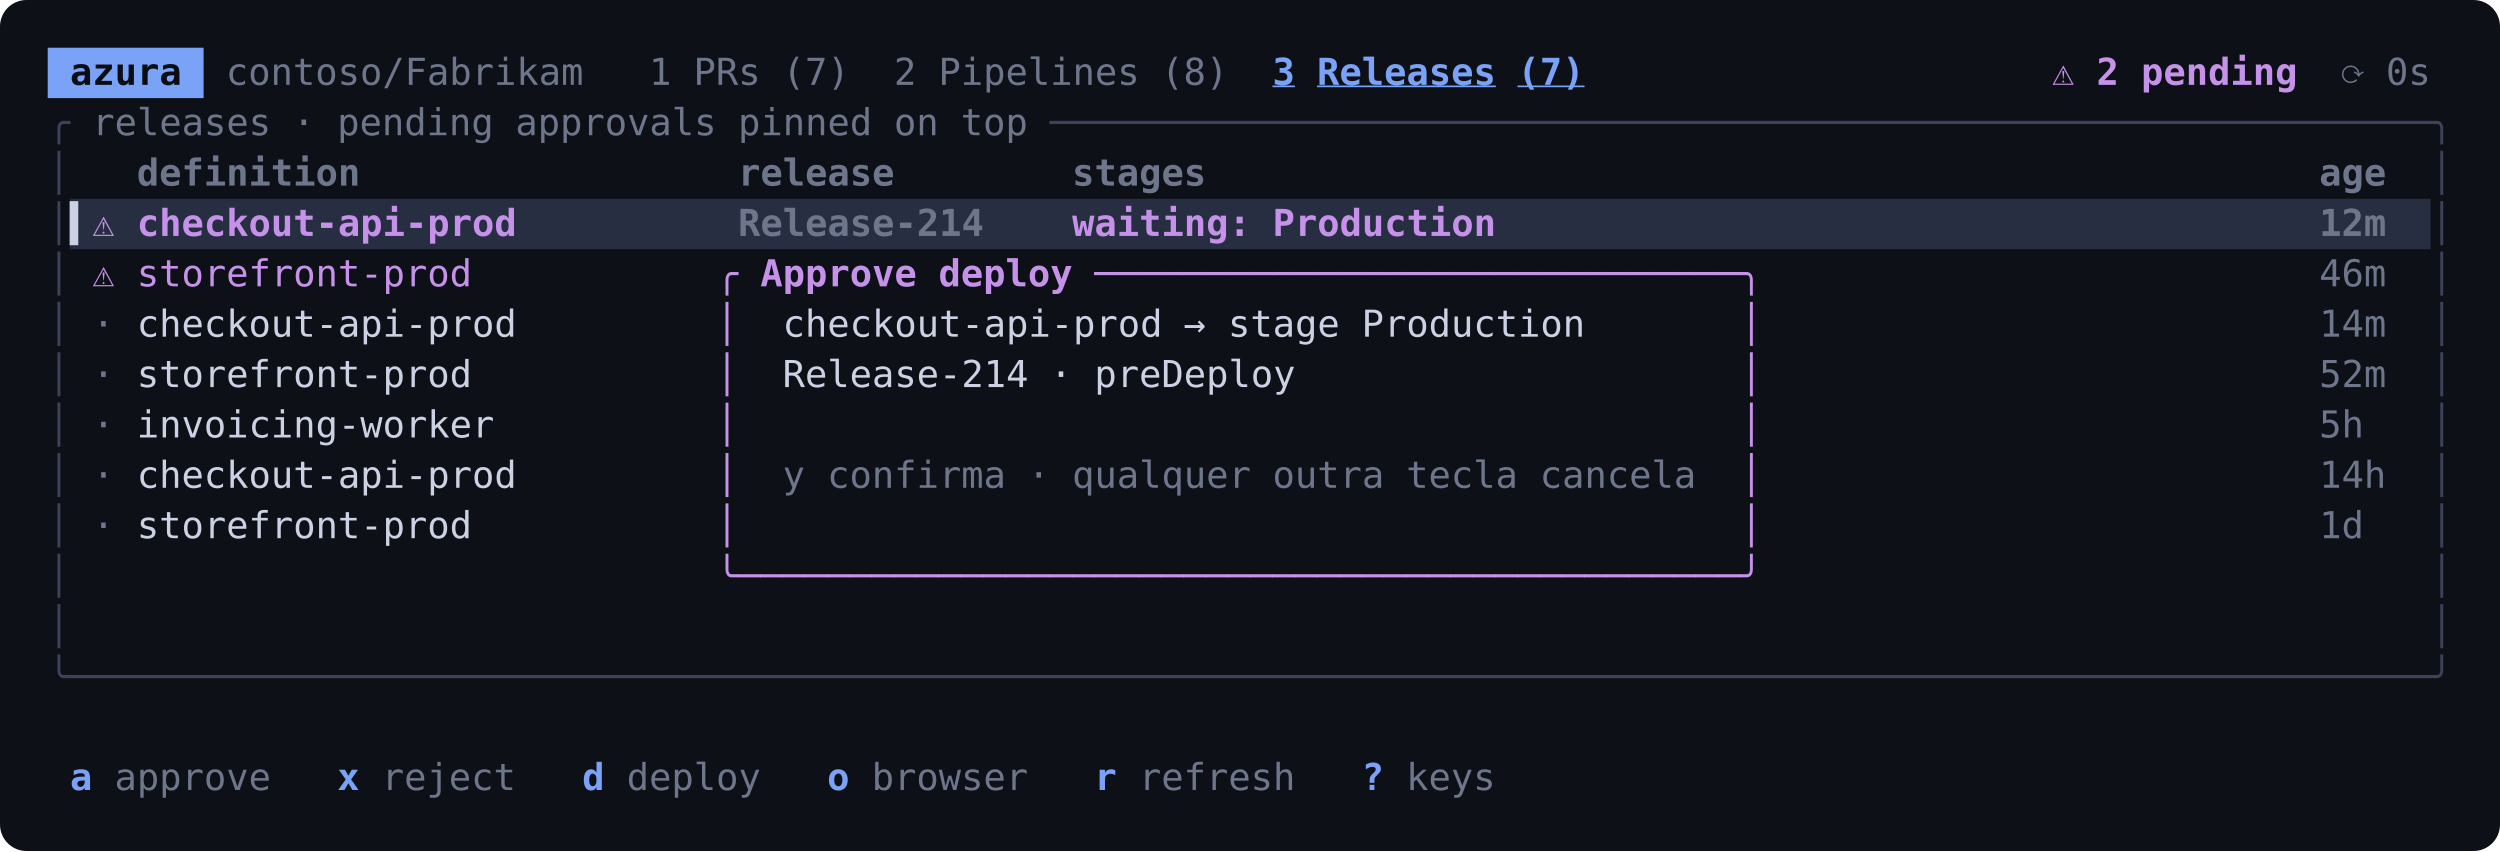
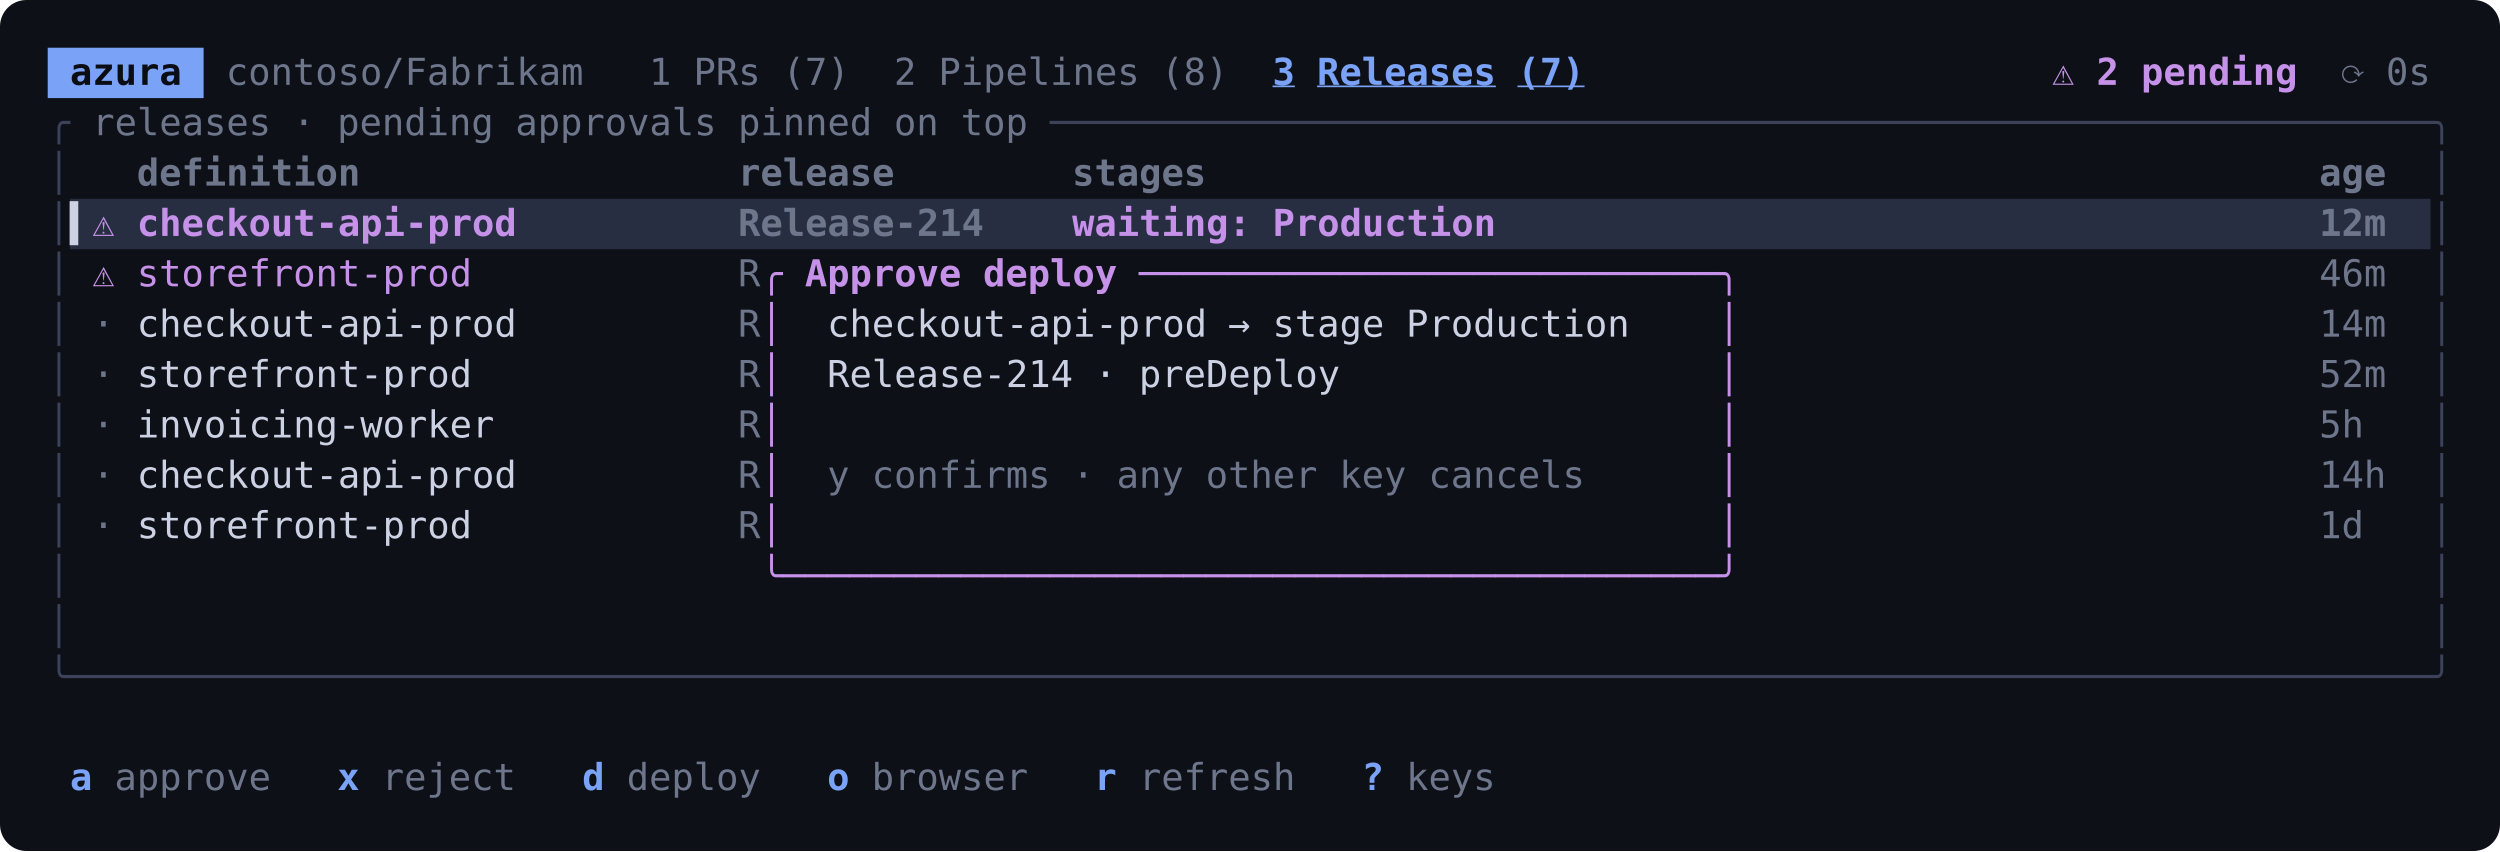
<svg xmlns="http://www.w3.org/2000/svg" width="943" height="321" viewBox="0 0 943 321">
  <rect width="943" height="321" rx="10" fill="#0e1018" />
  <g font-family="SFMono-Regular,Menlo,Consolas,'DejaVu Sans Mono',monospace" font-size="14" xml:space="preserve">
    <rect x="18.0" y="18.0" width="58.8" height="19" fill="#7aa2f7" />
    <text x="26.4" y="32.0" textLength="42.0" lengthAdjust="spacingAndGlyphs" fill="#0b0d14" font-weight="600">azura</text>
    <text x="85.2" y="32.0" textLength="134.4" lengthAdjust="spacingAndGlyphs" fill="#6e768c">contoso/Fabrikam</text>
    <text x="244.8" y="32.0" textLength="8.4" lengthAdjust="spacingAndGlyphs" fill="#6e768c">1</text>
    <text x="261.6" y="32.0" textLength="25.2" lengthAdjust="spacingAndGlyphs" fill="#6e768c">PRs</text>
    <text x="295.2" y="32.0" textLength="25.2" lengthAdjust="spacingAndGlyphs" fill="#6e768c">(7)</text>
    <text x="337.2" y="32.0" textLength="8.4" lengthAdjust="spacingAndGlyphs" fill="#6e768c">2</text>
    <text x="354.0" y="32.0" textLength="75.6" lengthAdjust="spacingAndGlyphs" fill="#6e768c">Pipelines</text>
    <text x="438.0" y="32.0" textLength="25.2" lengthAdjust="spacingAndGlyphs" fill="#6e768c">(8)</text>
    <text x="480.0" y="32.0" textLength="8.4" lengthAdjust="spacingAndGlyphs" fill="#7aa2f7" font-weight="600" text-decoration="underline">3</text>
    <text x="496.8" y="32.0" textLength="67.2" lengthAdjust="spacingAndGlyphs" fill="#7aa2f7" font-weight="600" text-decoration="underline">Releases</text>
    <text x="572.4" y="32.0" textLength="25.2" lengthAdjust="spacingAndGlyphs" fill="#7aa2f7" font-weight="600" text-decoration="underline">(7)</text>
    <text x="774.0" y="32.0" textLength="8.4" lengthAdjust="spacingAndGlyphs" fill="#c692e9" font-weight="600">⚠</text>
    <text x="790.8" y="32.0" textLength="8.4" lengthAdjust="spacingAndGlyphs" fill="#c692e9" font-weight="600">2</text>
    <text x="807.6" y="32.0" textLength="58.8" lengthAdjust="spacingAndGlyphs" fill="#c692e9" font-weight="600">pending</text>
    <text x="883.2" y="32.0" textLength="8.4" lengthAdjust="spacingAndGlyphs" fill="#6e768c">⟳</text>
    <text x="900.0" y="32.0" textLength="16.8" lengthAdjust="spacingAndGlyphs" fill="#6e768c">0s</text>
    <text x="18.0" y="51.0" textLength="8.4" lengthAdjust="spacingAndGlyphs" fill="#3c425a">╭</text>
    <text x="34.8" y="51.0" textLength="67.2" lengthAdjust="spacingAndGlyphs" fill="#6e768c">releases</text>
    <text x="110.4" y="51.0" textLength="8.4" lengthAdjust="spacingAndGlyphs" fill="#6e768c">·</text>
    <text x="127.2" y="51.0" textLength="58.8" lengthAdjust="spacingAndGlyphs" fill="#6e768c">pending</text>
    <text x="194.4" y="51.0" textLength="75.6" lengthAdjust="spacingAndGlyphs" fill="#6e768c">approvals</text>
    <text x="278.4" y="51.0" textLength="50.4" lengthAdjust="spacingAndGlyphs" fill="#6e768c">pinned</text>
    <text x="337.2" y="51.0" textLength="16.8" lengthAdjust="spacingAndGlyphs" fill="#6e768c">on</text>
    <text x="362.4" y="51.0" textLength="25.2" lengthAdjust="spacingAndGlyphs" fill="#6e768c">top</text>
    <text x="396.0" y="51.0" textLength="8.4" lengthAdjust="spacingAndGlyphs" fill="#3c425a">─</text>
    <text x="404.4" y="51.0" textLength="8.4" lengthAdjust="spacingAndGlyphs" fill="#3c425a">─</text>
    <text x="412.8" y="51.0" textLength="8.4" lengthAdjust="spacingAndGlyphs" fill="#3c425a">─</text>
    <text x="421.2" y="51.0" textLength="8.4" lengthAdjust="spacingAndGlyphs" fill="#3c425a">─</text>
    <text x="429.6" y="51.0" textLength="8.4" lengthAdjust="spacingAndGlyphs" fill="#3c425a">─</text>
    <text x="438.0" y="51.0" textLength="8.4" lengthAdjust="spacingAndGlyphs" fill="#3c425a">─</text>
    <text x="446.4" y="51.0" textLength="8.4" lengthAdjust="spacingAndGlyphs" fill="#3c425a">─</text>
    <text x="454.8" y="51.0" textLength="8.4" lengthAdjust="spacingAndGlyphs" fill="#3c425a">─</text>
    <text x="463.2" y="51.0" textLength="8.4" lengthAdjust="spacingAndGlyphs" fill="#3c425a">─</text>
    <text x="471.6" y="51.0" textLength="8.4" lengthAdjust="spacingAndGlyphs" fill="#3c425a">─</text>
    <text x="480.0" y="51.0" textLength="8.4" lengthAdjust="spacingAndGlyphs" fill="#3c425a">─</text>
    <text x="488.4" y="51.0" textLength="8.4" lengthAdjust="spacingAndGlyphs" fill="#3c425a">─</text>
    <text x="496.8" y="51.0" textLength="8.4" lengthAdjust="spacingAndGlyphs" fill="#3c425a">─</text>
    <text x="505.2" y="51.0" textLength="8.4" lengthAdjust="spacingAndGlyphs" fill="#3c425a">─</text>
    <text x="513.6" y="51.0" textLength="8.4" lengthAdjust="spacingAndGlyphs" fill="#3c425a">─</text>
    <text x="522.0" y="51.0" textLength="8.4" lengthAdjust="spacingAndGlyphs" fill="#3c425a">─</text>
    <text x="530.4" y="51.0" textLength="8.4" lengthAdjust="spacingAndGlyphs" fill="#3c425a">─</text>
    <text x="538.8" y="51.0" textLength="8.4" lengthAdjust="spacingAndGlyphs" fill="#3c425a">─</text>
    <text x="547.2" y="51.0" textLength="8.4" lengthAdjust="spacingAndGlyphs" fill="#3c425a">─</text>
    <text x="555.6" y="51.0" textLength="8.4" lengthAdjust="spacingAndGlyphs" fill="#3c425a">─</text>
    <text x="564.0" y="51.0" textLength="8.4" lengthAdjust="spacingAndGlyphs" fill="#3c425a">─</text>
    <text x="572.4" y="51.0" textLength="8.4" lengthAdjust="spacingAndGlyphs" fill="#3c425a">─</text>
    <text x="580.8" y="51.0" textLength="8.4" lengthAdjust="spacingAndGlyphs" fill="#3c425a">─</text>
    <text x="589.2" y="51.0" textLength="8.4" lengthAdjust="spacingAndGlyphs" fill="#3c425a">─</text>
    <text x="597.6" y="51.0" textLength="8.4" lengthAdjust="spacingAndGlyphs" fill="#3c425a">─</text>
    <text x="606.0" y="51.0" textLength="8.4" lengthAdjust="spacingAndGlyphs" fill="#3c425a">─</text>
    <text x="614.4" y="51.0" textLength="8.4" lengthAdjust="spacingAndGlyphs" fill="#3c425a">─</text>
    <text x="622.8" y="51.0" textLength="8.4" lengthAdjust="spacingAndGlyphs" fill="#3c425a">─</text>
    <text x="631.2" y="51.0" textLength="8.4" lengthAdjust="spacingAndGlyphs" fill="#3c425a">─</text>
    <text x="639.6" y="51.0" textLength="8.4" lengthAdjust="spacingAndGlyphs" fill="#3c425a">─</text>
    <text x="648.0" y="51.0" textLength="8.4" lengthAdjust="spacingAndGlyphs" fill="#3c425a">─</text>
    <text x="656.4" y="51.0" textLength="8.4" lengthAdjust="spacingAndGlyphs" fill="#3c425a">─</text>
    <text x="664.8" y="51.0" textLength="8.4" lengthAdjust="spacingAndGlyphs" fill="#3c425a">─</text>
    <text x="673.2" y="51.0" textLength="8.4" lengthAdjust="spacingAndGlyphs" fill="#3c425a">─</text>
    <text x="681.6" y="51.0" textLength="8.4" lengthAdjust="spacingAndGlyphs" fill="#3c425a">─</text>
    <text x="690.0" y="51.0" textLength="8.4" lengthAdjust="spacingAndGlyphs" fill="#3c425a">─</text>
    <text x="698.4" y="51.0" textLength="8.4" lengthAdjust="spacingAndGlyphs" fill="#3c425a">─</text>
    <text x="706.8" y="51.0" textLength="8.4" lengthAdjust="spacingAndGlyphs" fill="#3c425a">─</text>
    <text x="715.2" y="51.0" textLength="8.4" lengthAdjust="spacingAndGlyphs" fill="#3c425a">─</text>
    <text x="723.6" y="51.0" textLength="8.4" lengthAdjust="spacingAndGlyphs" fill="#3c425a">─</text>
    <text x="732.0" y="51.0" textLength="8.4" lengthAdjust="spacingAndGlyphs" fill="#3c425a">─</text>
    <text x="740.4" y="51.0" textLength="8.4" lengthAdjust="spacingAndGlyphs" fill="#3c425a">─</text>
    <text x="748.8" y="51.0" textLength="8.4" lengthAdjust="spacingAndGlyphs" fill="#3c425a">─</text>
    <text x="757.2" y="51.0" textLength="8.4" lengthAdjust="spacingAndGlyphs" fill="#3c425a">─</text>
    <text x="765.6" y="51.0" textLength="8.4" lengthAdjust="spacingAndGlyphs" fill="#3c425a">─</text>
    <text x="774.0" y="51.0" textLength="8.4" lengthAdjust="spacingAndGlyphs" fill="#3c425a">─</text>
    <text x="782.4" y="51.0" textLength="8.4" lengthAdjust="spacingAndGlyphs" fill="#3c425a">─</text>
    <text x="790.8" y="51.0" textLength="8.4" lengthAdjust="spacingAndGlyphs" fill="#3c425a">─</text>
    <text x="799.2" y="51.0" textLength="8.4" lengthAdjust="spacingAndGlyphs" fill="#3c425a">─</text>
    <text x="807.6" y="51.0" textLength="8.4" lengthAdjust="spacingAndGlyphs" fill="#3c425a">─</text>
    <text x="816.0" y="51.0" textLength="8.4" lengthAdjust="spacingAndGlyphs" fill="#3c425a">─</text>
    <text x="824.4" y="51.0" textLength="8.4" lengthAdjust="spacingAndGlyphs" fill="#3c425a">─</text>
    <text x="832.8" y="51.0" textLength="8.4" lengthAdjust="spacingAndGlyphs" fill="#3c425a">─</text>
    <text x="841.2" y="51.0" textLength="8.4" lengthAdjust="spacingAndGlyphs" fill="#3c425a">─</text>
    <text x="849.6" y="51.0" textLength="8.4" lengthAdjust="spacingAndGlyphs" fill="#3c425a">─</text>
    <text x="858.0" y="51.0" textLength="8.4" lengthAdjust="spacingAndGlyphs" fill="#3c425a">─</text>
    <text x="866.4" y="51.0" textLength="8.4" lengthAdjust="spacingAndGlyphs" fill="#3c425a">─</text>
    <text x="874.8" y="51.0" textLength="8.4" lengthAdjust="spacingAndGlyphs" fill="#3c425a">─</text>
    <text x="883.2" y="51.0" textLength="8.4" lengthAdjust="spacingAndGlyphs" fill="#3c425a">─</text>
    <text x="891.6" y="51.0" textLength="8.4" lengthAdjust="spacingAndGlyphs" fill="#3c425a">─</text>
    <text x="900.0" y="51.0" textLength="8.4" lengthAdjust="spacingAndGlyphs" fill="#3c425a">─</text>
    <text x="908.4" y="51.0" textLength="8.4" lengthAdjust="spacingAndGlyphs" fill="#3c425a">─</text>
    <text x="916.8" y="51.0" textLength="8.4" lengthAdjust="spacingAndGlyphs" fill="#3c425a">╮</text>
    <text x="18.0" y="70.0" textLength="8.4" lengthAdjust="spacingAndGlyphs" fill="#3c425a">│</text>
    <text x="51.6" y="70.0" textLength="84.0" lengthAdjust="spacingAndGlyphs" fill="#6e768c" font-weight="600">definition</text>
    <text x="278.4" y="70.0" textLength="58.8" lengthAdjust="spacingAndGlyphs" fill="#6e768c" font-weight="600">release</text>
    <text x="404.4" y="70.0" textLength="50.4" lengthAdjust="spacingAndGlyphs" fill="#6e768c" font-weight="600">stages</text>
    <text x="874.8" y="70.0" textLength="25.2" lengthAdjust="spacingAndGlyphs" fill="#6e768c" font-weight="600">age</text>
    <text x="916.8" y="70.0" textLength="8.4" lengthAdjust="spacingAndGlyphs" fill="#3c425a">│</text>
    <rect x="26.4" y="75.0" width="890.4" height="19" fill="#282e42" />
    <text x="18.0" y="89.0" textLength="8.4" lengthAdjust="spacingAndGlyphs" fill="#3c425a">│</text>
    <text x="26.4" y="89.0" textLength="8.4" lengthAdjust="spacingAndGlyphs" fill="#ccd2e3" font-weight="600">▍</text>
    <text x="34.8" y="89.0" textLength="8.4" lengthAdjust="spacingAndGlyphs" fill="#c692e9" font-weight="600">⚠</text>
    <text x="51.6" y="89.0" textLength="142.8" lengthAdjust="spacingAndGlyphs" fill="#c692e9" font-weight="600">checkout-api-prod</text>
    <text x="278.4" y="89.0" textLength="92.4" lengthAdjust="spacingAndGlyphs" fill="#6e768c" font-weight="600">Release-214</text>
    <text x="404.4" y="89.0" textLength="67.2" lengthAdjust="spacingAndGlyphs" fill="#c692e9" font-weight="600">waiting:</text>
    <text x="480.0" y="89.0" textLength="84.0" lengthAdjust="spacingAndGlyphs" fill="#c692e9" font-weight="600">Production</text>
    <text x="874.8" y="89.0" textLength="25.2" lengthAdjust="spacingAndGlyphs" fill="#6e768c" font-weight="600">12m</text>
    <text x="916.8" y="89.0" textLength="8.4" lengthAdjust="spacingAndGlyphs" fill="#3c425a">│</text>
    <text x="18.0" y="108.0" textLength="8.4" lengthAdjust="spacingAndGlyphs" fill="#3c425a">│</text>
    <text x="34.8" y="108.0" textLength="8.4" lengthAdjust="spacingAndGlyphs" fill="#c692e9">⚠</text>
    <text x="51.6" y="108.0" textLength="126.0" lengthAdjust="spacingAndGlyphs" fill="#c692e9">storefront-prod</text>
-     <text x="270.0" y="108.0" textLength="8.4" lengthAdjust="spacingAndGlyphs" fill="#c692e9">╭</text>
-     <text x="286.8" y="108.0" textLength="58.8" lengthAdjust="spacingAndGlyphs" fill="#c692e9" font-weight="600">Approve</text>
-     <text x="354.0" y="108.0" textLength="50.4" lengthAdjust="spacingAndGlyphs" fill="#c692e9" font-weight="600">deploy</text>
-     <text x="412.8" y="108.0" textLength="8.4" lengthAdjust="spacingAndGlyphs" fill="#c692e9">─</text>
-     <text x="421.2" y="108.0" textLength="8.4" lengthAdjust="spacingAndGlyphs" fill="#c692e9">─</text>
+     <text x="278.4" y="108.0" textLength="8.4" lengthAdjust="spacingAndGlyphs" fill="#6e768c">R</text>
+     <text x="286.8" y="108.0" textLength="8.4" lengthAdjust="spacingAndGlyphs" fill="#c692e9">╭</text>
+     <text x="303.6" y="108.0" textLength="58.8" lengthAdjust="spacingAndGlyphs" fill="#c692e9" font-weight="600">Approve</text>
+     <text x="370.8" y="108.0" textLength="50.4" lengthAdjust="spacingAndGlyphs" fill="#c692e9" font-weight="600">deploy</text>
    <text x="429.6" y="108.0" textLength="8.4" lengthAdjust="spacingAndGlyphs" fill="#c692e9">─</text>
    <text x="438.0" y="108.0" textLength="8.4" lengthAdjust="spacingAndGlyphs" fill="#c692e9">─</text>
    <text x="446.4" y="108.0" textLength="8.4" lengthAdjust="spacingAndGlyphs" fill="#c692e9">─</text>
    <text x="454.8" y="108.0" textLength="8.4" lengthAdjust="spacingAndGlyphs" fill="#c692e9">─</text>
    <text x="463.2" y="108.0" textLength="8.4" lengthAdjust="spacingAndGlyphs" fill="#c692e9">─</text>
    <text x="471.6" y="108.0" textLength="8.4" lengthAdjust="spacingAndGlyphs" fill="#c692e9">─</text>
    <text x="480.0" y="108.0" textLength="8.4" lengthAdjust="spacingAndGlyphs" fill="#c692e9">─</text>
    <text x="488.4" y="108.0" textLength="8.4" lengthAdjust="spacingAndGlyphs" fill="#c692e9">─</text>
    <text x="496.8" y="108.0" textLength="8.4" lengthAdjust="spacingAndGlyphs" fill="#c692e9">─</text>
    <text x="505.2" y="108.0" textLength="8.4" lengthAdjust="spacingAndGlyphs" fill="#c692e9">─</text>
    <text x="513.6" y="108.0" textLength="8.4" lengthAdjust="spacingAndGlyphs" fill="#c692e9">─</text>
    <text x="522.0" y="108.0" textLength="8.4" lengthAdjust="spacingAndGlyphs" fill="#c692e9">─</text>
    <text x="530.4" y="108.0" textLength="8.4" lengthAdjust="spacingAndGlyphs" fill="#c692e9">─</text>
    <text x="538.8" y="108.0" textLength="8.4" lengthAdjust="spacingAndGlyphs" fill="#c692e9">─</text>
    <text x="547.2" y="108.0" textLength="8.4" lengthAdjust="spacingAndGlyphs" fill="#c692e9">─</text>
    <text x="555.6" y="108.0" textLength="8.4" lengthAdjust="spacingAndGlyphs" fill="#c692e9">─</text>
    <text x="564.0" y="108.0" textLength="8.4" lengthAdjust="spacingAndGlyphs" fill="#c692e9">─</text>
    <text x="572.4" y="108.0" textLength="8.4" lengthAdjust="spacingAndGlyphs" fill="#c692e9">─</text>
    <text x="580.8" y="108.0" textLength="8.4" lengthAdjust="spacingAndGlyphs" fill="#c692e9">─</text>
    <text x="589.2" y="108.0" textLength="8.4" lengthAdjust="spacingAndGlyphs" fill="#c692e9">─</text>
    <text x="597.6" y="108.0" textLength="8.4" lengthAdjust="spacingAndGlyphs" fill="#c692e9">─</text>
    <text x="606.0" y="108.0" textLength="8.4" lengthAdjust="spacingAndGlyphs" fill="#c692e9">─</text>
    <text x="614.4" y="108.0" textLength="8.4" lengthAdjust="spacingAndGlyphs" fill="#c692e9">─</text>
    <text x="622.8" y="108.0" textLength="8.4" lengthAdjust="spacingAndGlyphs" fill="#c692e9">─</text>
    <text x="631.2" y="108.0" textLength="8.4" lengthAdjust="spacingAndGlyphs" fill="#c692e9">─</text>
    <text x="639.6" y="108.0" textLength="8.4" lengthAdjust="spacingAndGlyphs" fill="#c692e9">─</text>
-     <text x="648.0" y="108.0" textLength="8.4" lengthAdjust="spacingAndGlyphs" fill="#c692e9">─</text>
-     <text x="656.4" y="108.0" textLength="8.4" lengthAdjust="spacingAndGlyphs" fill="#c692e9">╮</text>
+     <text x="648.0" y="108.0" textLength="8.4" lengthAdjust="spacingAndGlyphs" fill="#c692e9">╮</text>
    <text x="874.8" y="108.0" textLength="25.2" lengthAdjust="spacingAndGlyphs" fill="#6e768c">46m</text>
    <text x="916.8" y="108.0" textLength="8.4" lengthAdjust="spacingAndGlyphs" fill="#3c425a">│</text>
    <text x="18.0" y="127.0" textLength="8.4" lengthAdjust="spacingAndGlyphs" fill="#3c425a">│</text>
    <text x="34.8" y="127.0" textLength="8.4" lengthAdjust="spacingAndGlyphs" fill="#6e768c">·</text>
    <text x="51.6" y="127.0" textLength="142.8" lengthAdjust="spacingAndGlyphs" fill="#ccd2e3">checkout-api-prod</text>
-     <text x="270.0" y="127.0" textLength="8.4" lengthAdjust="spacingAndGlyphs" fill="#c692e9">│</text>
-     <text x="295.2" y="127.0" textLength="142.8" lengthAdjust="spacingAndGlyphs" fill="#ccd2e3">checkout-api-prod</text>
-     <text x="446.4" y="127.0" textLength="8.4" lengthAdjust="spacingAndGlyphs" fill="#ccd2e3">→</text>
-     <text x="463.2" y="127.0" textLength="42.0" lengthAdjust="spacingAndGlyphs" fill="#ccd2e3">stage</text>
-     <text x="513.6" y="127.0" textLength="84.0" lengthAdjust="spacingAndGlyphs" fill="#ccd2e3">Production</text>
-     <text x="656.4" y="127.0" textLength="8.4" lengthAdjust="spacingAndGlyphs" fill="#c692e9">│</text>
+     <text x="278.4" y="127.0" textLength="8.4" lengthAdjust="spacingAndGlyphs" fill="#6e768c">R</text>
+     <text x="286.8" y="127.0" textLength="8.4" lengthAdjust="spacingAndGlyphs" fill="#c692e9">│</text>
+     <text x="312.0" y="127.0" textLength="142.8" lengthAdjust="spacingAndGlyphs" fill="#ccd2e3">checkout-api-prod</text>
+     <text x="463.2" y="127.0" textLength="8.4" lengthAdjust="spacingAndGlyphs" fill="#ccd2e3">→</text>
+     <text x="480.0" y="127.0" textLength="42.0" lengthAdjust="spacingAndGlyphs" fill="#ccd2e3">stage</text>
+     <text x="530.4" y="127.0" textLength="84.0" lengthAdjust="spacingAndGlyphs" fill="#ccd2e3">Production</text>
+     <text x="648.0" y="127.0" textLength="8.4" lengthAdjust="spacingAndGlyphs" fill="#c692e9">│</text>
    <text x="874.8" y="127.0" textLength="25.2" lengthAdjust="spacingAndGlyphs" fill="#6e768c">14m</text>
    <text x="916.8" y="127.0" textLength="8.4" lengthAdjust="spacingAndGlyphs" fill="#3c425a">│</text>
    <text x="18.0" y="146.0" textLength="8.4" lengthAdjust="spacingAndGlyphs" fill="#3c425a">│</text>
    <text x="34.8" y="146.0" textLength="8.4" lengthAdjust="spacingAndGlyphs" fill="#6e768c">·</text>
    <text x="51.6" y="146.0" textLength="126.0" lengthAdjust="spacingAndGlyphs" fill="#ccd2e3">storefront-prod</text>
-     <text x="270.0" y="146.0" textLength="8.4" lengthAdjust="spacingAndGlyphs" fill="#c692e9">│</text>
-     <text x="295.2" y="146.0" textLength="92.4" lengthAdjust="spacingAndGlyphs" fill="#ccd2e3">Release-214</text>
-     <text x="396.0" y="146.0" textLength="8.4" lengthAdjust="spacingAndGlyphs" fill="#ccd2e3">·</text>
-     <text x="412.8" y="146.0" textLength="75.6" lengthAdjust="spacingAndGlyphs" fill="#ccd2e3">preDeploy</text>
-     <text x="656.4" y="146.0" textLength="8.4" lengthAdjust="spacingAndGlyphs" fill="#c692e9">│</text>
+     <text x="278.4" y="146.0" textLength="8.4" lengthAdjust="spacingAndGlyphs" fill="#6e768c">R</text>
+     <text x="286.8" y="146.0" textLength="8.4" lengthAdjust="spacingAndGlyphs" fill="#c692e9">│</text>
+     <text x="312.0" y="146.0" textLength="92.4" lengthAdjust="spacingAndGlyphs" fill="#ccd2e3">Release-214</text>
+     <text x="412.8" y="146.0" textLength="8.4" lengthAdjust="spacingAndGlyphs" fill="#ccd2e3">·</text>
+     <text x="429.6" y="146.0" textLength="75.6" lengthAdjust="spacingAndGlyphs" fill="#ccd2e3">preDeploy</text>
+     <text x="648.0" y="146.0" textLength="8.4" lengthAdjust="spacingAndGlyphs" fill="#c692e9">│</text>
    <text x="874.8" y="146.0" textLength="25.2" lengthAdjust="spacingAndGlyphs" fill="#6e768c">52m</text>
    <text x="916.8" y="146.0" textLength="8.4" lengthAdjust="spacingAndGlyphs" fill="#3c425a">│</text>
    <text x="18.0" y="165.0" textLength="8.4" lengthAdjust="spacingAndGlyphs" fill="#3c425a">│</text>
    <text x="34.8" y="165.0" textLength="8.4" lengthAdjust="spacingAndGlyphs" fill="#6e768c">·</text>
    <text x="51.6" y="165.0" textLength="134.4" lengthAdjust="spacingAndGlyphs" fill="#ccd2e3">invoicing-worker</text>
-     <text x="270.0" y="165.0" textLength="8.4" lengthAdjust="spacingAndGlyphs" fill="#c692e9">│</text>
-     <text x="656.4" y="165.0" textLength="8.4" lengthAdjust="spacingAndGlyphs" fill="#c692e9">│</text>
+     <text x="278.4" y="165.0" textLength="8.4" lengthAdjust="spacingAndGlyphs" fill="#6e768c">R</text>
+     <text x="286.8" y="165.0" textLength="8.4" lengthAdjust="spacingAndGlyphs" fill="#c692e9">│</text>
+     <text x="648.0" y="165.0" textLength="8.4" lengthAdjust="spacingAndGlyphs" fill="#c692e9">│</text>
    <text x="874.8" y="165.0" textLength="16.8" lengthAdjust="spacingAndGlyphs" fill="#6e768c">5h</text>
    <text x="916.8" y="165.0" textLength="8.4" lengthAdjust="spacingAndGlyphs" fill="#3c425a">│</text>
    <text x="18.0" y="184.0" textLength="8.4" lengthAdjust="spacingAndGlyphs" fill="#3c425a">│</text>
    <text x="34.8" y="184.0" textLength="8.4" lengthAdjust="spacingAndGlyphs" fill="#6e768c">·</text>
    <text x="51.6" y="184.0" textLength="142.8" lengthAdjust="spacingAndGlyphs" fill="#ccd2e3">checkout-api-prod</text>
-     <text x="270.0" y="184.0" textLength="8.4" lengthAdjust="spacingAndGlyphs" fill="#c692e9">│</text>
-     <text x="295.2" y="184.0" textLength="8.4" lengthAdjust="spacingAndGlyphs" fill="#6e768c">y</text>
-     <text x="312.0" y="184.0" textLength="67.2" lengthAdjust="spacingAndGlyphs" fill="#6e768c">confirma</text>
-     <text x="387.6" y="184.0" textLength="8.4" lengthAdjust="spacingAndGlyphs" fill="#6e768c">·</text>
-     <text x="404.4" y="184.0" textLength="67.2" lengthAdjust="spacingAndGlyphs" fill="#6e768c">qualquer</text>
-     <text x="480.0" y="184.0" textLength="42.0" lengthAdjust="spacingAndGlyphs" fill="#6e768c">outra</text>
-     <text x="530.4" y="184.0" textLength="42.0" lengthAdjust="spacingAndGlyphs" fill="#6e768c">tecla</text>
-     <text x="580.8" y="184.0" textLength="58.8" lengthAdjust="spacingAndGlyphs" fill="#6e768c">cancela</text>
-     <text x="656.4" y="184.0" textLength="8.4" lengthAdjust="spacingAndGlyphs" fill="#c692e9">│</text>
+     <text x="278.4" y="184.0" textLength="8.4" lengthAdjust="spacingAndGlyphs" fill="#6e768c">R</text>
+     <text x="286.8" y="184.0" textLength="8.4" lengthAdjust="spacingAndGlyphs" fill="#c692e9">│</text>
+     <text x="312.0" y="184.0" textLength="8.4" lengthAdjust="spacingAndGlyphs" fill="#6e768c">y</text>
+     <text x="328.8" y="184.0" textLength="67.2" lengthAdjust="spacingAndGlyphs" fill="#6e768c">confirms</text>
+     <text x="404.4" y="184.0" textLength="8.4" lengthAdjust="spacingAndGlyphs" fill="#6e768c">·</text>
+     <text x="421.2" y="184.0" textLength="25.2" lengthAdjust="spacingAndGlyphs" fill="#6e768c">any</text>
+     <text x="454.8" y="184.0" textLength="42.0" lengthAdjust="spacingAndGlyphs" fill="#6e768c">other</text>
+     <text x="505.2" y="184.0" textLength="25.2" lengthAdjust="spacingAndGlyphs" fill="#6e768c">key</text>
+     <text x="538.8" y="184.0" textLength="58.8" lengthAdjust="spacingAndGlyphs" fill="#6e768c">cancels</text>
+     <text x="648.0" y="184.0" textLength="8.4" lengthAdjust="spacingAndGlyphs" fill="#c692e9">│</text>
    <text x="874.8" y="184.0" textLength="25.2" lengthAdjust="spacingAndGlyphs" fill="#6e768c">14h</text>
    <text x="916.8" y="184.0" textLength="8.4" lengthAdjust="spacingAndGlyphs" fill="#3c425a">│</text>
    <text x="18.0" y="203.0" textLength="8.4" lengthAdjust="spacingAndGlyphs" fill="#3c425a">│</text>
    <text x="34.8" y="203.0" textLength="8.4" lengthAdjust="spacingAndGlyphs" fill="#6e768c">·</text>
    <text x="51.6" y="203.0" textLength="126.0" lengthAdjust="spacingAndGlyphs" fill="#ccd2e3">storefront-prod</text>
-     <text x="270.0" y="203.0" textLength="8.4" lengthAdjust="spacingAndGlyphs" fill="#c692e9">│</text>
-     <text x="656.4" y="203.0" textLength="8.4" lengthAdjust="spacingAndGlyphs" fill="#c692e9">│</text>
+     <text x="278.4" y="203.0" textLength="8.4" lengthAdjust="spacingAndGlyphs" fill="#6e768c">R</text>
+     <text x="286.8" y="203.0" textLength="8.4" lengthAdjust="spacingAndGlyphs" fill="#c692e9">│</text>
+     <text x="648.0" y="203.0" textLength="8.4" lengthAdjust="spacingAndGlyphs" fill="#c692e9">│</text>
    <text x="874.8" y="203.0" textLength="16.8" lengthAdjust="spacingAndGlyphs" fill="#6e768c">1d</text>
    <text x="916.8" y="203.0" textLength="8.4" lengthAdjust="spacingAndGlyphs" fill="#3c425a">│</text>
    <text x="18.0" y="222.0" textLength="8.4" lengthAdjust="spacingAndGlyphs" fill="#3c425a">│</text>
-     <text x="270.0" y="222.0" textLength="8.4" lengthAdjust="spacingAndGlyphs" fill="#c692e9">╰</text>
-     <text x="278.4" y="222.0" textLength="8.4" lengthAdjust="spacingAndGlyphs" fill="#c692e9">─</text>
-     <text x="286.8" y="222.0" textLength="8.4" lengthAdjust="spacingAndGlyphs" fill="#c692e9">─</text>
+     <text x="286.8" y="222.0" textLength="8.4" lengthAdjust="spacingAndGlyphs" fill="#c692e9">╰</text>
    <text x="295.2" y="222.0" textLength="8.4" lengthAdjust="spacingAndGlyphs" fill="#c692e9">─</text>
    <text x="303.6" y="222.0" textLength="8.4" lengthAdjust="spacingAndGlyphs" fill="#c692e9">─</text>
    <text x="312.0" y="222.0" textLength="8.4" lengthAdjust="spacingAndGlyphs" fill="#c692e9">─</text>
    <text x="320.4" y="222.0" textLength="8.4" lengthAdjust="spacingAndGlyphs" fill="#c692e9">─</text>
    <text x="328.8" y="222.0" textLength="8.4" lengthAdjust="spacingAndGlyphs" fill="#c692e9">─</text>
    <text x="337.2" y="222.0" textLength="8.4" lengthAdjust="spacingAndGlyphs" fill="#c692e9">─</text>
    <text x="345.6" y="222.0" textLength="8.4" lengthAdjust="spacingAndGlyphs" fill="#c692e9">─</text>
    <text x="354.0" y="222.0" textLength="8.4" lengthAdjust="spacingAndGlyphs" fill="#c692e9">─</text>
    <text x="362.4" y="222.0" textLength="8.4" lengthAdjust="spacingAndGlyphs" fill="#c692e9">─</text>
    <text x="370.8" y="222.0" textLength="8.4" lengthAdjust="spacingAndGlyphs" fill="#c692e9">─</text>
    <text x="379.2" y="222.0" textLength="8.4" lengthAdjust="spacingAndGlyphs" fill="#c692e9">─</text>
    <text x="387.6" y="222.0" textLength="8.4" lengthAdjust="spacingAndGlyphs" fill="#c692e9">─</text>
    <text x="396.0" y="222.0" textLength="8.4" lengthAdjust="spacingAndGlyphs" fill="#c692e9">─</text>
    <text x="404.4" y="222.0" textLength="8.4" lengthAdjust="spacingAndGlyphs" fill="#c692e9">─</text>
    <text x="412.8" y="222.0" textLength="8.4" lengthAdjust="spacingAndGlyphs" fill="#c692e9">─</text>
    <text x="421.2" y="222.0" textLength="8.4" lengthAdjust="spacingAndGlyphs" fill="#c692e9">─</text>
    <text x="429.6" y="222.0" textLength="8.4" lengthAdjust="spacingAndGlyphs" fill="#c692e9">─</text>
    <text x="438.0" y="222.0" textLength="8.4" lengthAdjust="spacingAndGlyphs" fill="#c692e9">─</text>
    <text x="446.4" y="222.0" textLength="8.4" lengthAdjust="spacingAndGlyphs" fill="#c692e9">─</text>
    <text x="454.8" y="222.0" textLength="8.4" lengthAdjust="spacingAndGlyphs" fill="#c692e9">─</text>
    <text x="463.2" y="222.0" textLength="8.4" lengthAdjust="spacingAndGlyphs" fill="#c692e9">─</text>
    <text x="471.6" y="222.0" textLength="8.4" lengthAdjust="spacingAndGlyphs" fill="#c692e9">─</text>
    <text x="480.0" y="222.0" textLength="8.4" lengthAdjust="spacingAndGlyphs" fill="#c692e9">─</text>
    <text x="488.4" y="222.0" textLength="8.4" lengthAdjust="spacingAndGlyphs" fill="#c692e9">─</text>
    <text x="496.8" y="222.0" textLength="8.4" lengthAdjust="spacingAndGlyphs" fill="#c692e9">─</text>
    <text x="505.2" y="222.0" textLength="8.4" lengthAdjust="spacingAndGlyphs" fill="#c692e9">─</text>
    <text x="513.6" y="222.0" textLength="8.4" lengthAdjust="spacingAndGlyphs" fill="#c692e9">─</text>
    <text x="522.0" y="222.0" textLength="8.4" lengthAdjust="spacingAndGlyphs" fill="#c692e9">─</text>
    <text x="530.4" y="222.0" textLength="8.4" lengthAdjust="spacingAndGlyphs" fill="#c692e9">─</text>
    <text x="538.8" y="222.0" textLength="8.4" lengthAdjust="spacingAndGlyphs" fill="#c692e9">─</text>
    <text x="547.2" y="222.0" textLength="8.4" lengthAdjust="spacingAndGlyphs" fill="#c692e9">─</text>
    <text x="555.6" y="222.0" textLength="8.4" lengthAdjust="spacingAndGlyphs" fill="#c692e9">─</text>
    <text x="564.0" y="222.0" textLength="8.4" lengthAdjust="spacingAndGlyphs" fill="#c692e9">─</text>
    <text x="572.4" y="222.0" textLength="8.4" lengthAdjust="spacingAndGlyphs" fill="#c692e9">─</text>
    <text x="580.8" y="222.0" textLength="8.4" lengthAdjust="spacingAndGlyphs" fill="#c692e9">─</text>
    <text x="589.2" y="222.0" textLength="8.4" lengthAdjust="spacingAndGlyphs" fill="#c692e9">─</text>
    <text x="597.6" y="222.0" textLength="8.4" lengthAdjust="spacingAndGlyphs" fill="#c692e9">─</text>
    <text x="606.0" y="222.0" textLength="8.4" lengthAdjust="spacingAndGlyphs" fill="#c692e9">─</text>
    <text x="614.4" y="222.0" textLength="8.4" lengthAdjust="spacingAndGlyphs" fill="#c692e9">─</text>
    <text x="622.8" y="222.0" textLength="8.4" lengthAdjust="spacingAndGlyphs" fill="#c692e9">─</text>
    <text x="631.2" y="222.0" textLength="8.4" lengthAdjust="spacingAndGlyphs" fill="#c692e9">─</text>
    <text x="639.6" y="222.0" textLength="8.4" lengthAdjust="spacingAndGlyphs" fill="#c692e9">─</text>
-     <text x="648.0" y="222.0" textLength="8.4" lengthAdjust="spacingAndGlyphs" fill="#c692e9">─</text>
-     <text x="656.4" y="222.0" textLength="8.4" lengthAdjust="spacingAndGlyphs" fill="#c692e9">╯</text>
+     <text x="648.0" y="222.0" textLength="8.4" lengthAdjust="spacingAndGlyphs" fill="#c692e9">╯</text>
    <text x="916.8" y="222.0" textLength="8.4" lengthAdjust="spacingAndGlyphs" fill="#3c425a">│</text>
    <text x="18.0" y="241.0" textLength="8.4" lengthAdjust="spacingAndGlyphs" fill="#3c425a">│</text>
    <text x="916.8" y="241.0" textLength="8.4" lengthAdjust="spacingAndGlyphs" fill="#3c425a">│</text>
    <text x="18.0" y="260.0" textLength="8.4" lengthAdjust="spacingAndGlyphs" fill="#3c425a">╰</text>
    <text x="26.4" y="260.0" textLength="8.4" lengthAdjust="spacingAndGlyphs" fill="#3c425a">─</text>
    <text x="34.8" y="260.0" textLength="8.4" lengthAdjust="spacingAndGlyphs" fill="#3c425a">─</text>
    <text x="43.2" y="260.0" textLength="8.4" lengthAdjust="spacingAndGlyphs" fill="#3c425a">─</text>
    <text x="51.6" y="260.0" textLength="8.4" lengthAdjust="spacingAndGlyphs" fill="#3c425a">─</text>
    <text x="60.0" y="260.0" textLength="8.4" lengthAdjust="spacingAndGlyphs" fill="#3c425a">─</text>
    <text x="68.4" y="260.0" textLength="8.4" lengthAdjust="spacingAndGlyphs" fill="#3c425a">─</text>
    <text x="76.8" y="260.0" textLength="8.4" lengthAdjust="spacingAndGlyphs" fill="#3c425a">─</text>
    <text x="85.2" y="260.0" textLength="8.4" lengthAdjust="spacingAndGlyphs" fill="#3c425a">─</text>
    <text x="93.6" y="260.0" textLength="8.4" lengthAdjust="spacingAndGlyphs" fill="#3c425a">─</text>
    <text x="102.0" y="260.0" textLength="8.4" lengthAdjust="spacingAndGlyphs" fill="#3c425a">─</text>
    <text x="110.4" y="260.0" textLength="8.4" lengthAdjust="spacingAndGlyphs" fill="#3c425a">─</text>
    <text x="118.8" y="260.0" textLength="8.4" lengthAdjust="spacingAndGlyphs" fill="#3c425a">─</text>
    <text x="127.2" y="260.0" textLength="8.4" lengthAdjust="spacingAndGlyphs" fill="#3c425a">─</text>
    <text x="135.6" y="260.0" textLength="8.4" lengthAdjust="spacingAndGlyphs" fill="#3c425a">─</text>
    <text x="144.0" y="260.0" textLength="8.4" lengthAdjust="spacingAndGlyphs" fill="#3c425a">─</text>
    <text x="152.4" y="260.0" textLength="8.4" lengthAdjust="spacingAndGlyphs" fill="#3c425a">─</text>
    <text x="160.8" y="260.0" textLength="8.4" lengthAdjust="spacingAndGlyphs" fill="#3c425a">─</text>
    <text x="169.2" y="260.0" textLength="8.4" lengthAdjust="spacingAndGlyphs" fill="#3c425a">─</text>
    <text x="177.6" y="260.0" textLength="8.4" lengthAdjust="spacingAndGlyphs" fill="#3c425a">─</text>
    <text x="186.0" y="260.0" textLength="8.4" lengthAdjust="spacingAndGlyphs" fill="#3c425a">─</text>
    <text x="194.4" y="260.0" textLength="8.4" lengthAdjust="spacingAndGlyphs" fill="#3c425a">─</text>
    <text x="202.8" y="260.0" textLength="8.4" lengthAdjust="spacingAndGlyphs" fill="#3c425a">─</text>
    <text x="211.2" y="260.0" textLength="8.4" lengthAdjust="spacingAndGlyphs" fill="#3c425a">─</text>
    <text x="219.6" y="260.0" textLength="8.4" lengthAdjust="spacingAndGlyphs" fill="#3c425a">─</text>
    <text x="228.0" y="260.0" textLength="8.4" lengthAdjust="spacingAndGlyphs" fill="#3c425a">─</text>
    <text x="236.4" y="260.0" textLength="8.4" lengthAdjust="spacingAndGlyphs" fill="#3c425a">─</text>
    <text x="244.8" y="260.0" textLength="8.4" lengthAdjust="spacingAndGlyphs" fill="#3c425a">─</text>
    <text x="253.2" y="260.0" textLength="8.4" lengthAdjust="spacingAndGlyphs" fill="#3c425a">─</text>
    <text x="261.6" y="260.0" textLength="8.4" lengthAdjust="spacingAndGlyphs" fill="#3c425a">─</text>
    <text x="270.0" y="260.0" textLength="8.4" lengthAdjust="spacingAndGlyphs" fill="#3c425a">─</text>
    <text x="278.4" y="260.0" textLength="8.4" lengthAdjust="spacingAndGlyphs" fill="#3c425a">─</text>
    <text x="286.8" y="260.0" textLength="8.4" lengthAdjust="spacingAndGlyphs" fill="#3c425a">─</text>
    <text x="295.2" y="260.0" textLength="8.4" lengthAdjust="spacingAndGlyphs" fill="#3c425a">─</text>
    <text x="303.6" y="260.0" textLength="8.4" lengthAdjust="spacingAndGlyphs" fill="#3c425a">─</text>
    <text x="312.0" y="260.0" textLength="8.4" lengthAdjust="spacingAndGlyphs" fill="#3c425a">─</text>
    <text x="320.4" y="260.0" textLength="8.4" lengthAdjust="spacingAndGlyphs" fill="#3c425a">─</text>
    <text x="328.8" y="260.0" textLength="8.4" lengthAdjust="spacingAndGlyphs" fill="#3c425a">─</text>
    <text x="337.2" y="260.0" textLength="8.4" lengthAdjust="spacingAndGlyphs" fill="#3c425a">─</text>
    <text x="345.6" y="260.0" textLength="8.4" lengthAdjust="spacingAndGlyphs" fill="#3c425a">─</text>
    <text x="354.0" y="260.0" textLength="8.4" lengthAdjust="spacingAndGlyphs" fill="#3c425a">─</text>
    <text x="362.4" y="260.0" textLength="8.4" lengthAdjust="spacingAndGlyphs" fill="#3c425a">─</text>
    <text x="370.8" y="260.0" textLength="8.4" lengthAdjust="spacingAndGlyphs" fill="#3c425a">─</text>
    <text x="379.2" y="260.0" textLength="8.4" lengthAdjust="spacingAndGlyphs" fill="#3c425a">─</text>
    <text x="387.6" y="260.0" textLength="8.4" lengthAdjust="spacingAndGlyphs" fill="#3c425a">─</text>
    <text x="396.0" y="260.0" textLength="8.4" lengthAdjust="spacingAndGlyphs" fill="#3c425a">─</text>
    <text x="404.4" y="260.0" textLength="8.4" lengthAdjust="spacingAndGlyphs" fill="#3c425a">─</text>
    <text x="412.8" y="260.0" textLength="8.4" lengthAdjust="spacingAndGlyphs" fill="#3c425a">─</text>
    <text x="421.2" y="260.0" textLength="8.4" lengthAdjust="spacingAndGlyphs" fill="#3c425a">─</text>
    <text x="429.6" y="260.0" textLength="8.4" lengthAdjust="spacingAndGlyphs" fill="#3c425a">─</text>
    <text x="438.0" y="260.0" textLength="8.4" lengthAdjust="spacingAndGlyphs" fill="#3c425a">─</text>
    <text x="446.4" y="260.0" textLength="8.4" lengthAdjust="spacingAndGlyphs" fill="#3c425a">─</text>
    <text x="454.8" y="260.0" textLength="8.4" lengthAdjust="spacingAndGlyphs" fill="#3c425a">─</text>
    <text x="463.2" y="260.0" textLength="8.4" lengthAdjust="spacingAndGlyphs" fill="#3c425a">─</text>
    <text x="471.6" y="260.0" textLength="8.4" lengthAdjust="spacingAndGlyphs" fill="#3c425a">─</text>
    <text x="480.0" y="260.0" textLength="8.4" lengthAdjust="spacingAndGlyphs" fill="#3c425a">─</text>
    <text x="488.4" y="260.0" textLength="8.4" lengthAdjust="spacingAndGlyphs" fill="#3c425a">─</text>
    <text x="496.8" y="260.0" textLength="8.4" lengthAdjust="spacingAndGlyphs" fill="#3c425a">─</text>
    <text x="505.2" y="260.0" textLength="8.4" lengthAdjust="spacingAndGlyphs" fill="#3c425a">─</text>
    <text x="513.6" y="260.0" textLength="8.4" lengthAdjust="spacingAndGlyphs" fill="#3c425a">─</text>
    <text x="522.0" y="260.0" textLength="8.4" lengthAdjust="spacingAndGlyphs" fill="#3c425a">─</text>
    <text x="530.4" y="260.0" textLength="8.4" lengthAdjust="spacingAndGlyphs" fill="#3c425a">─</text>
    <text x="538.8" y="260.0" textLength="8.4" lengthAdjust="spacingAndGlyphs" fill="#3c425a">─</text>
    <text x="547.2" y="260.0" textLength="8.4" lengthAdjust="spacingAndGlyphs" fill="#3c425a">─</text>
    <text x="555.6" y="260.0" textLength="8.4" lengthAdjust="spacingAndGlyphs" fill="#3c425a">─</text>
    <text x="564.0" y="260.0" textLength="8.4" lengthAdjust="spacingAndGlyphs" fill="#3c425a">─</text>
    <text x="572.4" y="260.0" textLength="8.4" lengthAdjust="spacingAndGlyphs" fill="#3c425a">─</text>
    <text x="580.8" y="260.0" textLength="8.4" lengthAdjust="spacingAndGlyphs" fill="#3c425a">─</text>
    <text x="589.2" y="260.0" textLength="8.4" lengthAdjust="spacingAndGlyphs" fill="#3c425a">─</text>
    <text x="597.6" y="260.0" textLength="8.4" lengthAdjust="spacingAndGlyphs" fill="#3c425a">─</text>
    <text x="606.0" y="260.0" textLength="8.4" lengthAdjust="spacingAndGlyphs" fill="#3c425a">─</text>
    <text x="614.4" y="260.0" textLength="8.4" lengthAdjust="spacingAndGlyphs" fill="#3c425a">─</text>
    <text x="622.8" y="260.0" textLength="8.4" lengthAdjust="spacingAndGlyphs" fill="#3c425a">─</text>
    <text x="631.2" y="260.0" textLength="8.4" lengthAdjust="spacingAndGlyphs" fill="#3c425a">─</text>
    <text x="639.6" y="260.0" textLength="8.4" lengthAdjust="spacingAndGlyphs" fill="#3c425a">─</text>
    <text x="648.0" y="260.0" textLength="8.4" lengthAdjust="spacingAndGlyphs" fill="#3c425a">─</text>
    <text x="656.4" y="260.0" textLength="8.4" lengthAdjust="spacingAndGlyphs" fill="#3c425a">─</text>
    <text x="664.8" y="260.0" textLength="8.4" lengthAdjust="spacingAndGlyphs" fill="#3c425a">─</text>
    <text x="673.2" y="260.0" textLength="8.4" lengthAdjust="spacingAndGlyphs" fill="#3c425a">─</text>
    <text x="681.6" y="260.0" textLength="8.4" lengthAdjust="spacingAndGlyphs" fill="#3c425a">─</text>
    <text x="690.0" y="260.0" textLength="8.4" lengthAdjust="spacingAndGlyphs" fill="#3c425a">─</text>
    <text x="698.4" y="260.0" textLength="8.4" lengthAdjust="spacingAndGlyphs" fill="#3c425a">─</text>
    <text x="706.8" y="260.0" textLength="8.4" lengthAdjust="spacingAndGlyphs" fill="#3c425a">─</text>
    <text x="715.2" y="260.0" textLength="8.4" lengthAdjust="spacingAndGlyphs" fill="#3c425a">─</text>
    <text x="723.6" y="260.0" textLength="8.4" lengthAdjust="spacingAndGlyphs" fill="#3c425a">─</text>
    <text x="732.0" y="260.0" textLength="8.4" lengthAdjust="spacingAndGlyphs" fill="#3c425a">─</text>
    <text x="740.4" y="260.0" textLength="8.4" lengthAdjust="spacingAndGlyphs" fill="#3c425a">─</text>
    <text x="748.8" y="260.0" textLength="8.4" lengthAdjust="spacingAndGlyphs" fill="#3c425a">─</text>
    <text x="757.2" y="260.0" textLength="8.4" lengthAdjust="spacingAndGlyphs" fill="#3c425a">─</text>
    <text x="765.6" y="260.0" textLength="8.4" lengthAdjust="spacingAndGlyphs" fill="#3c425a">─</text>
    <text x="774.0" y="260.0" textLength="8.4" lengthAdjust="spacingAndGlyphs" fill="#3c425a">─</text>
    <text x="782.4" y="260.0" textLength="8.4" lengthAdjust="spacingAndGlyphs" fill="#3c425a">─</text>
    <text x="790.8" y="260.0" textLength="8.4" lengthAdjust="spacingAndGlyphs" fill="#3c425a">─</text>
    <text x="799.2" y="260.0" textLength="8.4" lengthAdjust="spacingAndGlyphs" fill="#3c425a">─</text>
    <text x="807.6" y="260.0" textLength="8.4" lengthAdjust="spacingAndGlyphs" fill="#3c425a">─</text>
    <text x="816.0" y="260.0" textLength="8.4" lengthAdjust="spacingAndGlyphs" fill="#3c425a">─</text>
    <text x="824.4" y="260.0" textLength="8.4" lengthAdjust="spacingAndGlyphs" fill="#3c425a">─</text>
    <text x="832.8" y="260.0" textLength="8.4" lengthAdjust="spacingAndGlyphs" fill="#3c425a">─</text>
    <text x="841.2" y="260.0" textLength="8.4" lengthAdjust="spacingAndGlyphs" fill="#3c425a">─</text>
    <text x="849.6" y="260.0" textLength="8.4" lengthAdjust="spacingAndGlyphs" fill="#3c425a">─</text>
    <text x="858.0" y="260.0" textLength="8.4" lengthAdjust="spacingAndGlyphs" fill="#3c425a">─</text>
    <text x="866.4" y="260.0" textLength="8.4" lengthAdjust="spacingAndGlyphs" fill="#3c425a">─</text>
    <text x="874.8" y="260.0" textLength="8.4" lengthAdjust="spacingAndGlyphs" fill="#3c425a">─</text>
    <text x="883.2" y="260.0" textLength="8.4" lengthAdjust="spacingAndGlyphs" fill="#3c425a">─</text>
    <text x="891.6" y="260.0" textLength="8.4" lengthAdjust="spacingAndGlyphs" fill="#3c425a">─</text>
    <text x="900.0" y="260.0" textLength="8.4" lengthAdjust="spacingAndGlyphs" fill="#3c425a">─</text>
    <text x="908.4" y="260.0" textLength="8.4" lengthAdjust="spacingAndGlyphs" fill="#3c425a">─</text>
    <text x="916.8" y="260.0" textLength="8.4" lengthAdjust="spacingAndGlyphs" fill="#3c425a">╯</text>
    <text x="26.4" y="298.0" textLength="8.4" lengthAdjust="spacingAndGlyphs" fill="#7aa2f7" font-weight="600">a</text>
    <text x="43.2" y="298.0" textLength="58.8" lengthAdjust="spacingAndGlyphs" fill="#6e768c">approve</text>
    <text x="127.2" y="298.0" textLength="8.4" lengthAdjust="spacingAndGlyphs" fill="#7aa2f7" font-weight="600">x</text>
    <text x="144.0" y="298.0" textLength="50.4" lengthAdjust="spacingAndGlyphs" fill="#6e768c">reject</text>
    <text x="219.6" y="298.0" textLength="8.4" lengthAdjust="spacingAndGlyphs" fill="#7aa2f7" font-weight="600">d</text>
    <text x="236.4" y="298.0" textLength="50.4" lengthAdjust="spacingAndGlyphs" fill="#6e768c">deploy</text>
    <text x="312.0" y="298.0" textLength="8.4" lengthAdjust="spacingAndGlyphs" fill="#7aa2f7" font-weight="600">o</text>
    <text x="328.8" y="298.0" textLength="58.8" lengthAdjust="spacingAndGlyphs" fill="#6e768c">browser</text>
    <text x="412.8" y="298.0" textLength="8.4" lengthAdjust="spacingAndGlyphs" fill="#7aa2f7" font-weight="600">r</text>
    <text x="429.6" y="298.0" textLength="58.8" lengthAdjust="spacingAndGlyphs" fill="#6e768c">refresh</text>
    <text x="513.6" y="298.0" textLength="8.4" lengthAdjust="spacingAndGlyphs" fill="#7aa2f7" font-weight="600">?</text>
    <text x="530.4" y="298.0" textLength="33.6" lengthAdjust="spacingAndGlyphs" fill="#6e768c">keys</text>
  </g>
</svg>
